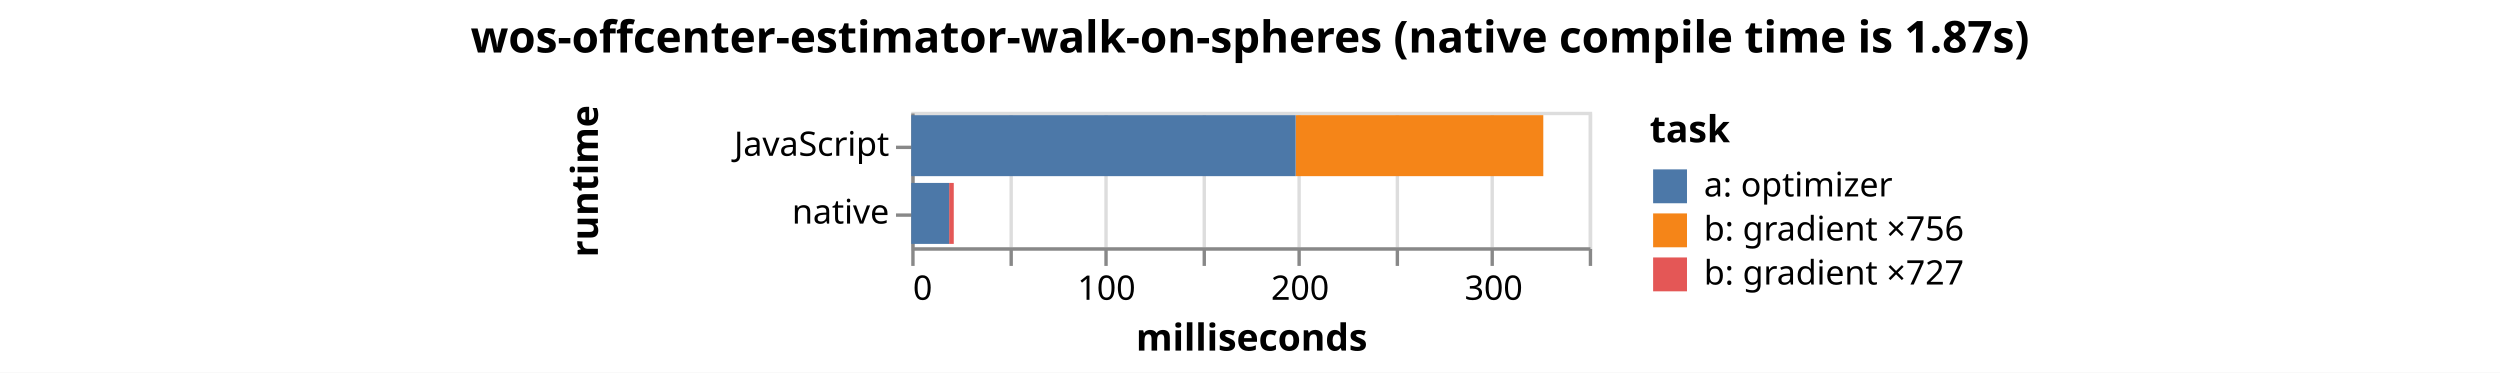
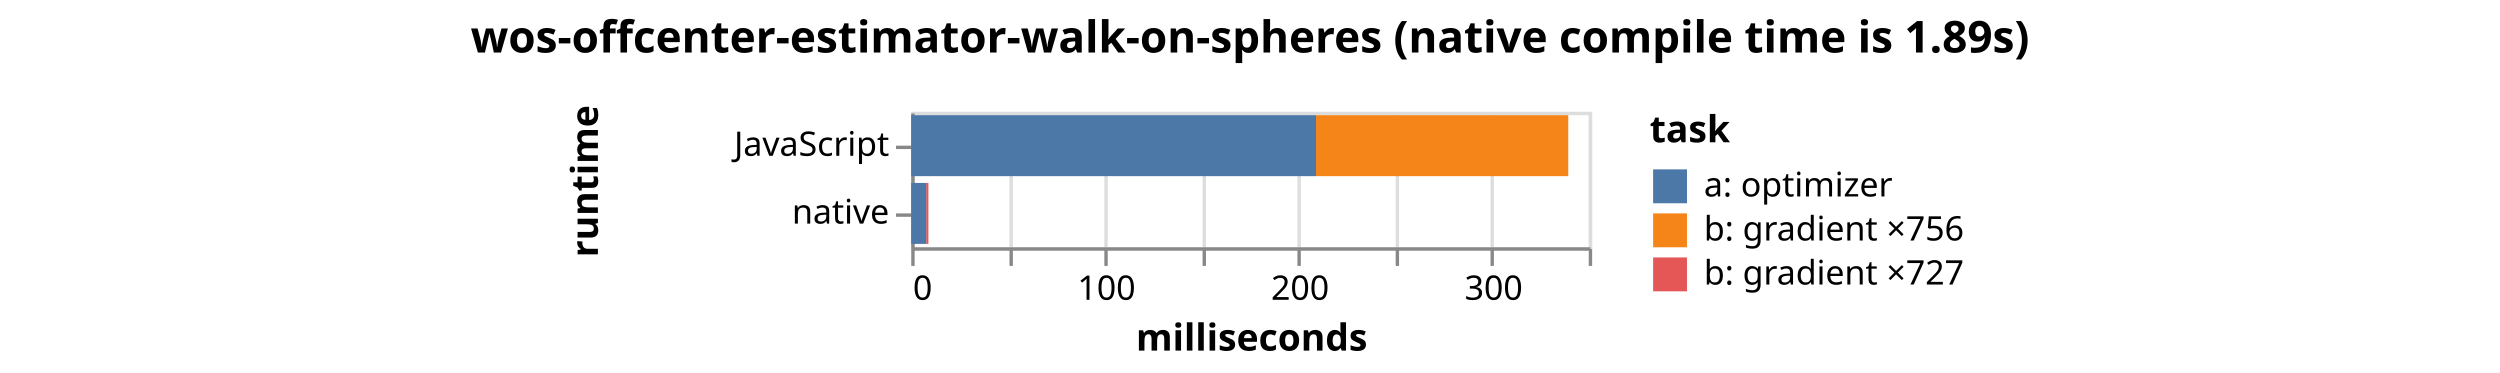
<svg xmlns="http://www.w3.org/2000/svg" version="1.1" class="marks" width="738" height="110" viewBox="0 0 738 110">
  <rect width="738" height="110" fill="white" />
  <g fill="none" stroke-miterlimit="10" transform="translate(269,33)">
    <g class="mark-group role-frame root" role="graphics-object" aria-roledescription="group mark container">
      <g transform="translate(0,0)">
        <path class="background" aria-hidden="true" d="M0.5,0.5h200v40h-200Z" stroke="#ddd" />
        <g>
          <g class="mark-group role-axis" aria-hidden="true">
            <g transform="translate(0.5,40.5)">
              <path class="background" aria-hidden="true" d="M0,0h0v0h0Z" pointer-events="none" />
              <g>
                <g class="mark-rule role-axis-grid" pointer-events="none">
                  <line transform="translate(0,0)" x2="0" y2="-40" stroke="#ddd" stroke-width="1" opacity="1" />
                  <line transform="translate(29,0)" x2="0" y2="-40" stroke="#ddd" stroke-width="1" opacity="1" />
                  <line transform="translate(57,0)" x2="0" y2="-40" stroke="#ddd" stroke-width="1" opacity="1" />
                  <line transform="translate(86,0)" x2="0" y2="-40" stroke="#ddd" stroke-width="1" opacity="1" />
                  <line transform="translate(114,0)" x2="0" y2="-40" stroke="#ddd" stroke-width="1" opacity="1" />
                  <line transform="translate(143,0)" x2="0" y2="-40" stroke="#ddd" stroke-width="1" opacity="1" />
                  <line transform="translate(171,0)" x2="0" y2="-40" stroke="#ddd" stroke-width="1" opacity="1" />
                  <line transform="translate(200,0)" x2="0" y2="-40" stroke="#ddd" stroke-width="1" opacity="1" />
                </g>
              </g>
              <path class="foreground" aria-hidden="true" d="" pointer-events="none" display="none" />
            </g>
          </g>
          <g class="mark-group role-axis" role="graphics-symbol" aria-roledescription="axis" aria-label="X-axis titled 'milliseconds' for a linear scale with values from 0 to 350">
            <g transform="translate(0.5,40.5)">
              <path class="background" aria-hidden="true" d="M0,0h0v0h0Z" pointer-events="none" />
              <g>
                <g class="mark-rule role-axis-tick" pointer-events="none">
                  <line transform="translate(0,0)" x2="0" y2="5" stroke="#888" stroke-width="1" opacity="1" />
                  <line transform="translate(29,0)" x2="0" y2="5" stroke="#888" stroke-width="1" opacity="1" />
                  <line transform="translate(57,0)" x2="0" y2="5" stroke="#888" stroke-width="1" opacity="1" />
                  <line transform="translate(86,0)" x2="0" y2="5" stroke="#888" stroke-width="1" opacity="1" />
                  <line transform="translate(114,0)" x2="0" y2="5" stroke="#888" stroke-width="1" opacity="1" />
                  <line transform="translate(143,0)" x2="0" y2="5" stroke="#888" stroke-width="1" opacity="1" />
                  <line transform="translate(171,0)" x2="0" y2="5" stroke="#888" stroke-width="1" opacity="1" />
                  <line transform="translate(200,0)" x2="0" y2="5" stroke="#888" stroke-width="1" opacity="1" />
                </g>
                <g class="mark-text role-axis-label" pointer-events="none">
                  <text text-anchor="start" transform="translate(0,15)" font-family="sans-serif" font-size="10px" fill="#000" opacity="1">0</text>
                  <text text-anchor="middle" transform="translate(28.57143,15)" font-family="sans-serif" font-size="10px" fill="#000" opacity="0">50</text>
                  <text text-anchor="middle" transform="translate(57.14286,15)" font-family="sans-serif" font-size="10px" fill="#000" opacity="1">100</text>
                  <text text-anchor="middle" transform="translate(85.71429,15)" font-family="sans-serif" font-size="10px" fill="#000" opacity="0">150</text>
                  <text text-anchor="middle" transform="translate(114.2857,15)" font-family="sans-serif" font-size="10px" fill="#000" opacity="1">200</text>
                  <text text-anchor="middle" transform="translate(142.8571,15)" font-family="sans-serif" font-size="10px" fill="#000" opacity="0">250</text>
                  <text text-anchor="middle" transform="translate(171.4286,15)" font-family="sans-serif" font-size="10px" fill="#000" opacity="1">300</text>
                  <text text-anchor="end" transform="translate(200,15)" font-family="sans-serif" font-size="10px" fill="#000" opacity="0">350</text>
                </g>
                <g class="mark-rule role-axis-domain" pointer-events="none">
                  <line transform="translate(0,0)" x2="200" y2="0" stroke="#888" stroke-width="1" opacity="1" />
                </g>
                <g class="mark-text role-axis-title" pointer-events="none">
                  <text text-anchor="middle" transform="translate(100,30)" font-family="sans-serif" font-size="11px" font-weight="bold" fill="#000" opacity="1">milliseconds</text>
                </g>
              </g>
              <path class="foreground" aria-hidden="true" d="" pointer-events="none" display="none" />
            </g>
          </g>
          <g class="mark-group role-axis" role="graphics-symbol" aria-roledescription="axis" aria-label="Y-axis titled 'runtime' for a discrete scale with 2 values: JavaScript, native">
            <g transform="translate(0.5,0.5)">
              <path class="background" aria-hidden="true" d="M0,0h0v0h0Z" pointer-events="none" />
              <g>
                <g class="mark-rule role-axis-tick" pointer-events="none">
                  <line transform="translate(0,10)" x2="-5" y2="0" stroke="#888" stroke-width="1" opacity="1" />
                  <line transform="translate(0,30)" x2="-5" y2="0" stroke="#888" stroke-width="1" opacity="1" />
                </g>
                <g class="mark-text role-axis-label" pointer-events="none">
                  <text text-anchor="end" transform="translate(-7,12.5)" font-family="sans-serif" font-size="10px" fill="#000" opacity="1">JavaScript</text>
                  <text text-anchor="end" transform="translate(-7,32.5)" font-family="sans-serif" font-size="10px" fill="#000" opacity="1">native</text>
                </g>
                <g class="mark-rule role-axis-domain" pointer-events="none">
                  <line transform="translate(0,0)" x2="0" y2="40" stroke="#888" stroke-width="1" opacity="1" />
                </g>
                <g class="mark-text role-axis-title" pointer-events="none">
                  <text text-anchor="middle" transform="translate(-91,20) rotate(-90) translate(0,-2)" font-family="sans-serif" font-size="11px" font-weight="bold" fill="#000" opacity="1">runtime</text>
                </g>
              </g>
              <path class="foreground" aria-hidden="true" d="" pointer-events="none" display="none" />
            </g>
          </g>
          <g class="mark-rect role-mark marks" role="graphics-object" aria-roledescription="rect mark container">
-             <path aria-label="milliseconds: 127.9445; runtime: JavaScript; task: b: gradient  ×756" role="graphics-symbol" aria-roledescription="bar" d="M113.47,1h73.111v18h-73.111Z" fill="#f58518" />
-             <path aria-label="milliseconds: 198.572417; runtime: JavaScript; task: a: optimizer" role="graphics-symbol" aria-roledescription="bar" d="M0,1h113.47v18h-113.47Z" fill="#4c78a8" />
-             <path aria-label="milliseconds: 2.401916; runtime: native; task: b: gradient ×727" role="graphics-symbol" aria-roledescription="bar" d="M11.179,21h1.373v18h-1.373Z" fill="#e45756" />
-             <path aria-label="milliseconds: 19.563125; runtime: native; task: a: optimizer" role="graphics-symbol" aria-roledescription="bar" d="M0,21h11.179v18h-11.179Z" fill="#4c78a8" />
+             <path aria-label="milliseconds: 130.315625; runtime: JavaScript; task: b: gradient  ×756" role="graphics-symbol" aria-roledescription="bar" d="M119.487,1h74.466v18h-74.466Z" fill="#f58518" />
+             <path aria-label="milliseconds: 209.102583; runtime: JavaScript; task: a: optimizer" role="graphics-symbol" aria-roledescription="bar" d="M0,1h119.487v18h-119.487Z" fill="#4c78a8" />
+             <path aria-label="milliseconds: 1.153583; runtime: native; task: b: gradient ×727" role="graphics-symbol" aria-roledescription="bar" d="M4.406,21h0.659v18h-0.659Z" fill="#e45756" />
+             <path aria-label="milliseconds: 7.710875; runtime: native; task: a: optimizer" role="graphics-symbol" aria-roledescription="bar" d="M0,21h4.406v18h-4.406Z" fill="#4c78a8" />
          </g>
          <g class="mark-group role-legend" role="graphics-symbol" aria-roledescription="legend" aria-label="Symbol legend titled 'task' for fill color with 3 values: a: optimizer, b: gradient  ×756, b: gradient ×727">
            <g transform="translate(218,0)">
              <path class="background" aria-hidden="true" d="M0,0h152v53h-152Z" pointer-events="none" />
              <g>
                <g class="mark-group role-legend-entry">
                  <g transform="translate(0,16)">
                    <path class="background" aria-hidden="true" d="M0,0h0v0h0Z" pointer-events="none" />
                    <g>
                      <g class="mark-group role-scope" role="graphics-object" aria-roledescription="group mark container">
                        <g transform="translate(0,0)">
                          <path class="background" aria-hidden="true" d="M0,0h152v11h-152Z" pointer-events="none" opacity="1" />
                          <g>
                            <g class="mark-symbol role-legend-symbol" pointer-events="none">
                              <path transform="translate(6,6)" d="M-5,-5h10v10h-10Z" fill="#4c78a8" stroke-width="1.5" opacity="1" />
                            </g>
                            <g class="mark-text role-legend-label" pointer-events="none">
                              <text text-anchor="start" transform="translate(16,9)" font-family="sans-serif" font-size="10px" fill="#000" opacity="1">a: optimizer</text>
                            </g>
                          </g>
                          <path class="foreground" aria-hidden="true" d="" pointer-events="none" display="none" />
                        </g>
                        <g transform="translate(0,13)">
                          <path class="background" aria-hidden="true" d="M0,0h152v11h-152Z" pointer-events="none" opacity="1" />
                          <g>
                            <g class="mark-symbol role-legend-symbol" pointer-events="none">
                              <path transform="translate(6,6)" d="M-5,-5h10v10h-10Z" fill="#f58518" stroke-width="1.5" opacity="1" />
                            </g>
                            <g class="mark-text role-legend-label" pointer-events="none">
                              <text text-anchor="start" transform="translate(16,9)" font-family="sans-serif" font-size="10px" fill="#000" opacity="1">b: gradient  ×756</text>
                            </g>
                          </g>
                          <path class="foreground" aria-hidden="true" d="" pointer-events="none" display="none" />
                        </g>
                        <g transform="translate(0,26)">
                          <path class="background" aria-hidden="true" d="M0,0h152v11h-152Z" pointer-events="none" opacity="1" />
                          <g>
                            <g class="mark-symbol role-legend-symbol" pointer-events="none">
                              <path transform="translate(6,6)" d="M-5,-5h10v10h-10Z" fill="#e45756" stroke-width="1.5" opacity="1" />
                            </g>
                            <g class="mark-text role-legend-label" pointer-events="none">
                              <text text-anchor="start" transform="translate(16,9)" font-family="sans-serif" font-size="10px" fill="#000" opacity="1">b: gradient ×727</text>
                            </g>
                          </g>
                          <path class="foreground" aria-hidden="true" d="" pointer-events="none" display="none" />
                        </g>
                      </g>
                    </g>
                    <path class="foreground" aria-hidden="true" d="" pointer-events="none" display="none" />
                  </g>
                </g>
                <g class="mark-text role-legend-title" pointer-events="none">
                  <text text-anchor="start" transform="translate(0,9)" font-family="sans-serif" font-size="11px" font-weight="bold" fill="#000" opacity="1">task</text>
                </g>
              </g>
              <path class="foreground" aria-hidden="true" d="" pointer-events="none" display="none" />
            </g>
          </g>
          <g class="mark-group role-title">
            <g transform="translate(100,-27.5)">
              <path class="background" aria-hidden="true" d="M0,0h0v0h0Z" pointer-events="none" />
              <g>
-                 <g class="mark-text role-title-text" role="graphics-symbol" aria-roledescription="title" aria-label="Title text 'wos-offcenter-estimator-walk-on-spheres (native compile time is 1.87s)'" pointer-events="none">
-                   <text text-anchor="middle" transform="translate(0,10)" font-family="sans-serif" font-size="13px" font-weight="bold" fill="#000" opacity="1">wos-offcenter-estimator-walk-on-spheres (native compile time is 1.87s)</text>
+                 <g class="mark-text role-title-text" role="graphics-symbol" aria-roledescription="title" aria-label="Title text 'wos-offcenter-estimator-walk-on-spheres (native compile time is 1.89s)'" pointer-events="none">
+                   <text text-anchor="middle" transform="translate(0,10)" font-family="sans-serif" font-size="13px" font-weight="bold" fill="#000" opacity="1">wos-offcenter-estimator-walk-on-spheres (native compile time is 1.89s)</text>
                </g>
              </g>
              <path class="foreground" aria-hidden="true" d="" pointer-events="none" display="none" />
            </g>
          </g>
        </g>
        <path class="foreground" aria-hidden="true" d="" display="none" />
      </g>
    </g>
  </g>
</svg>
